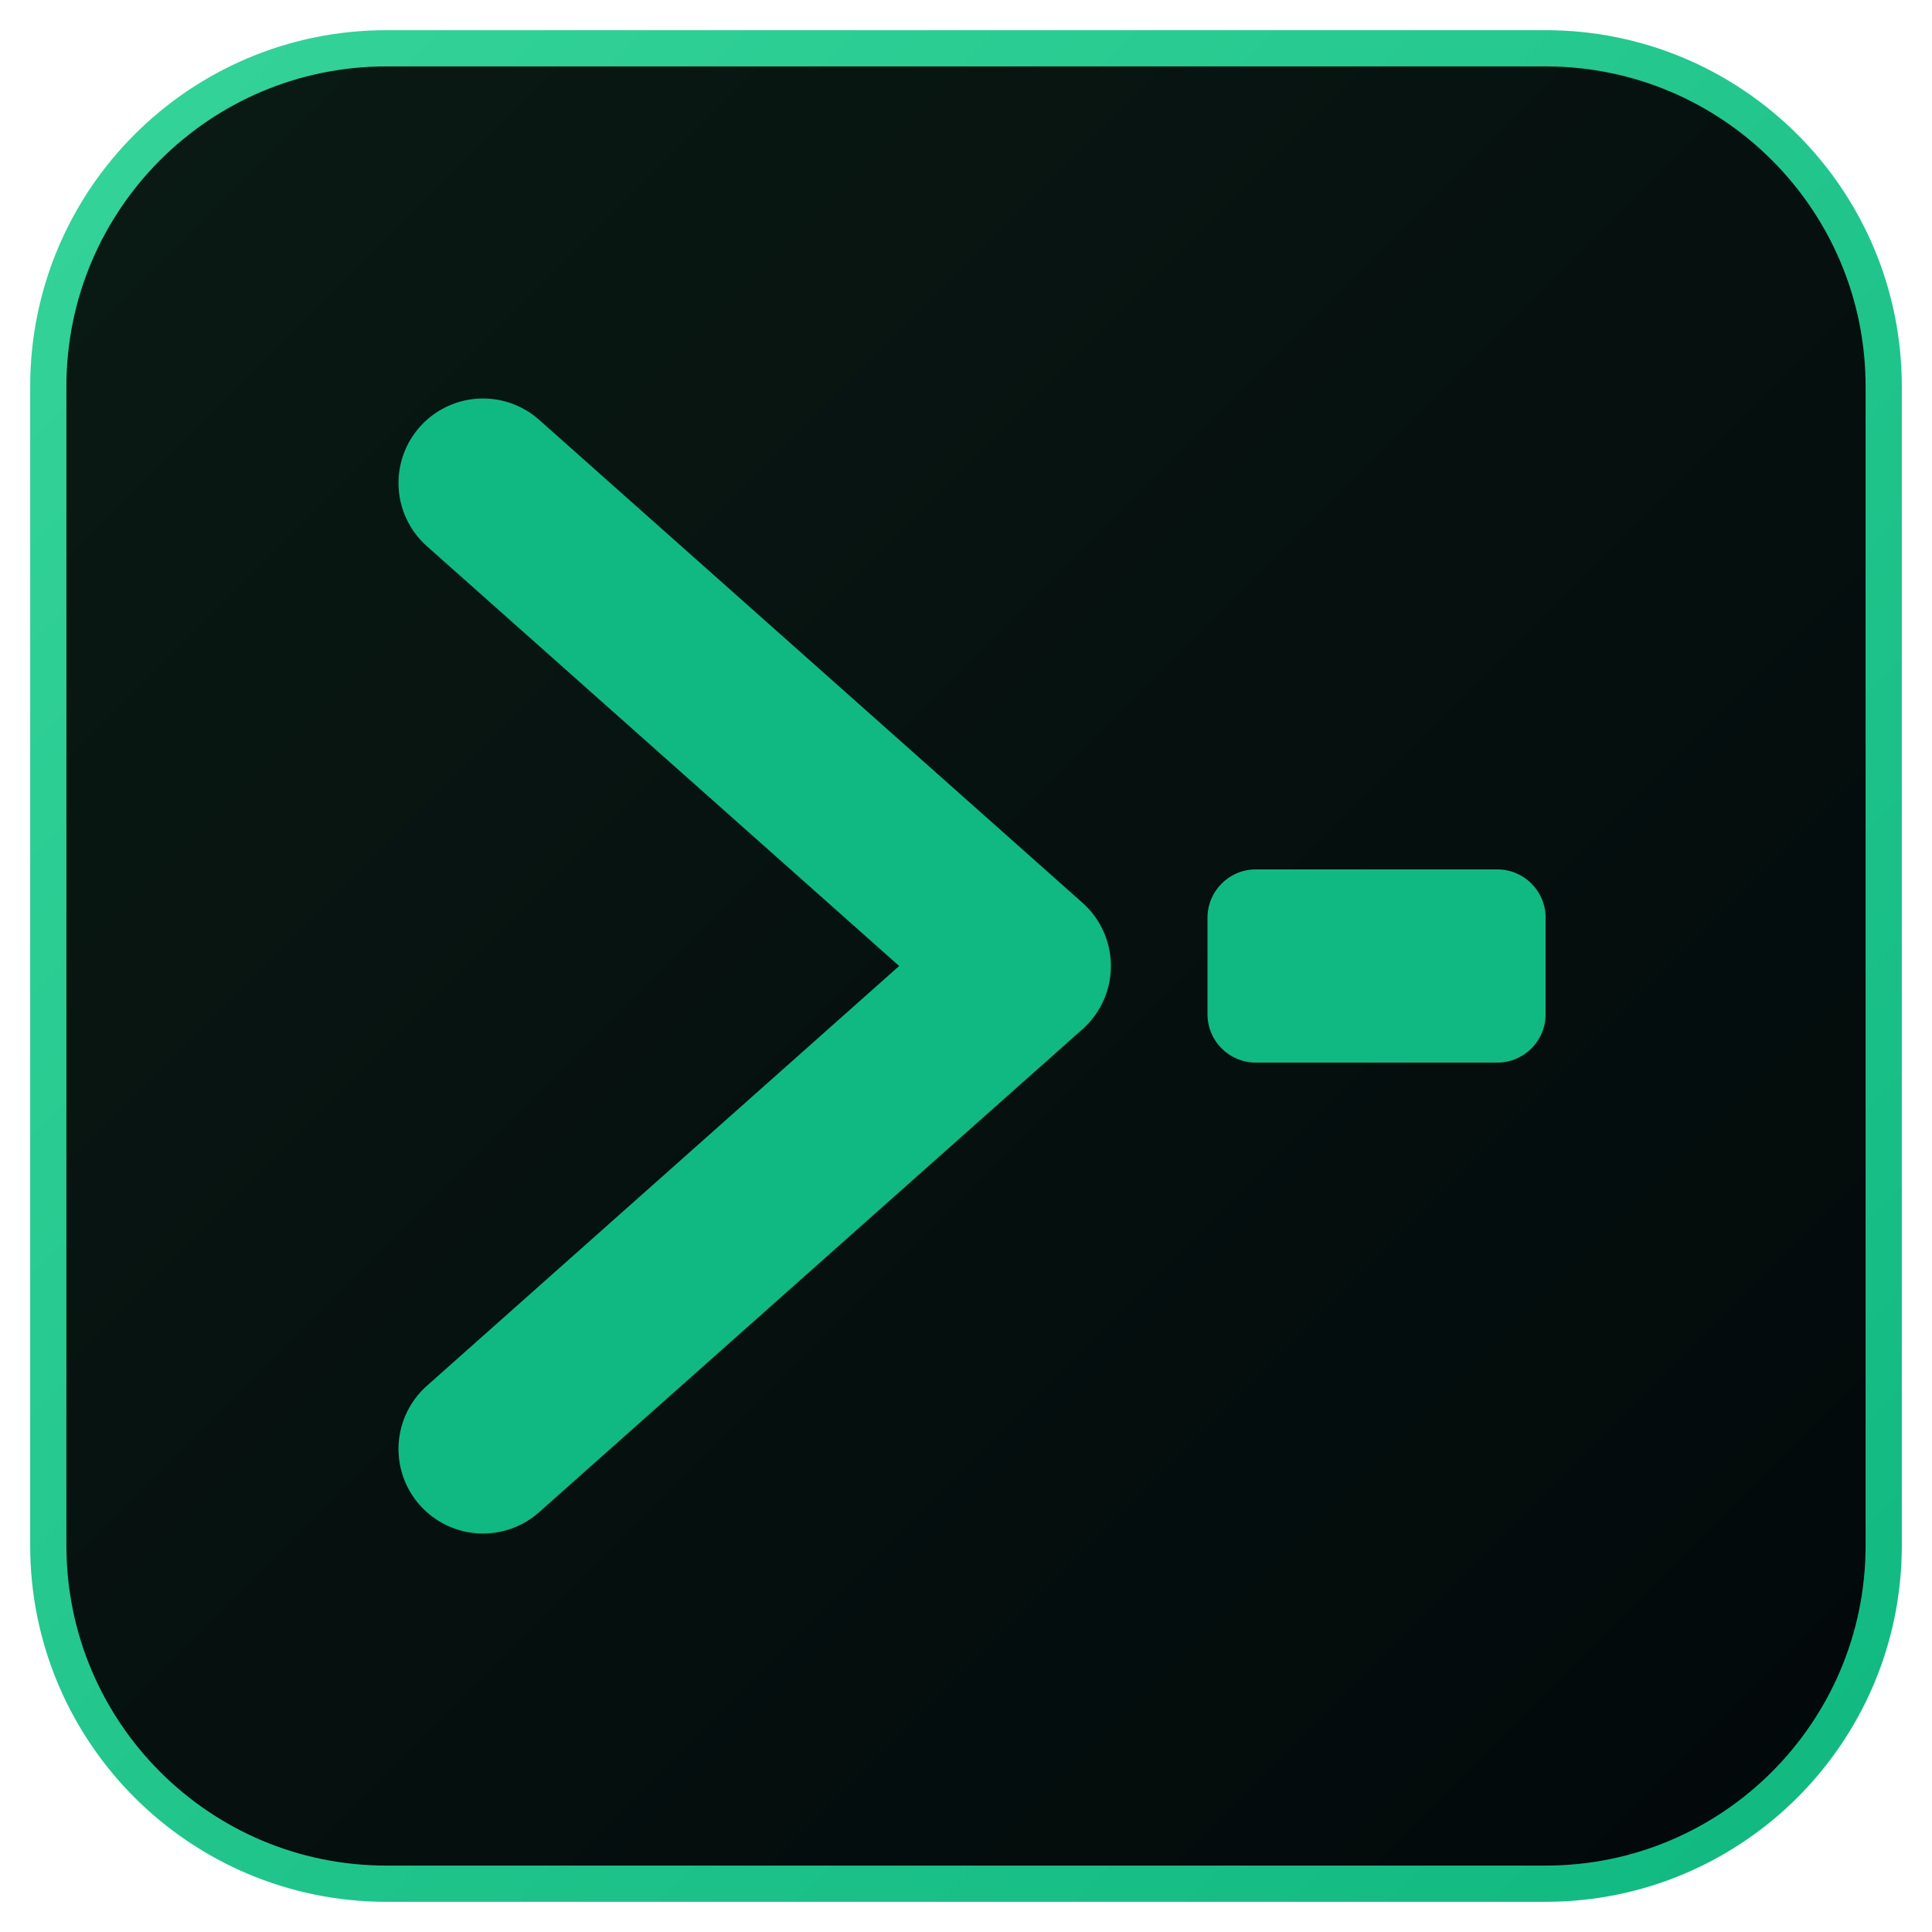
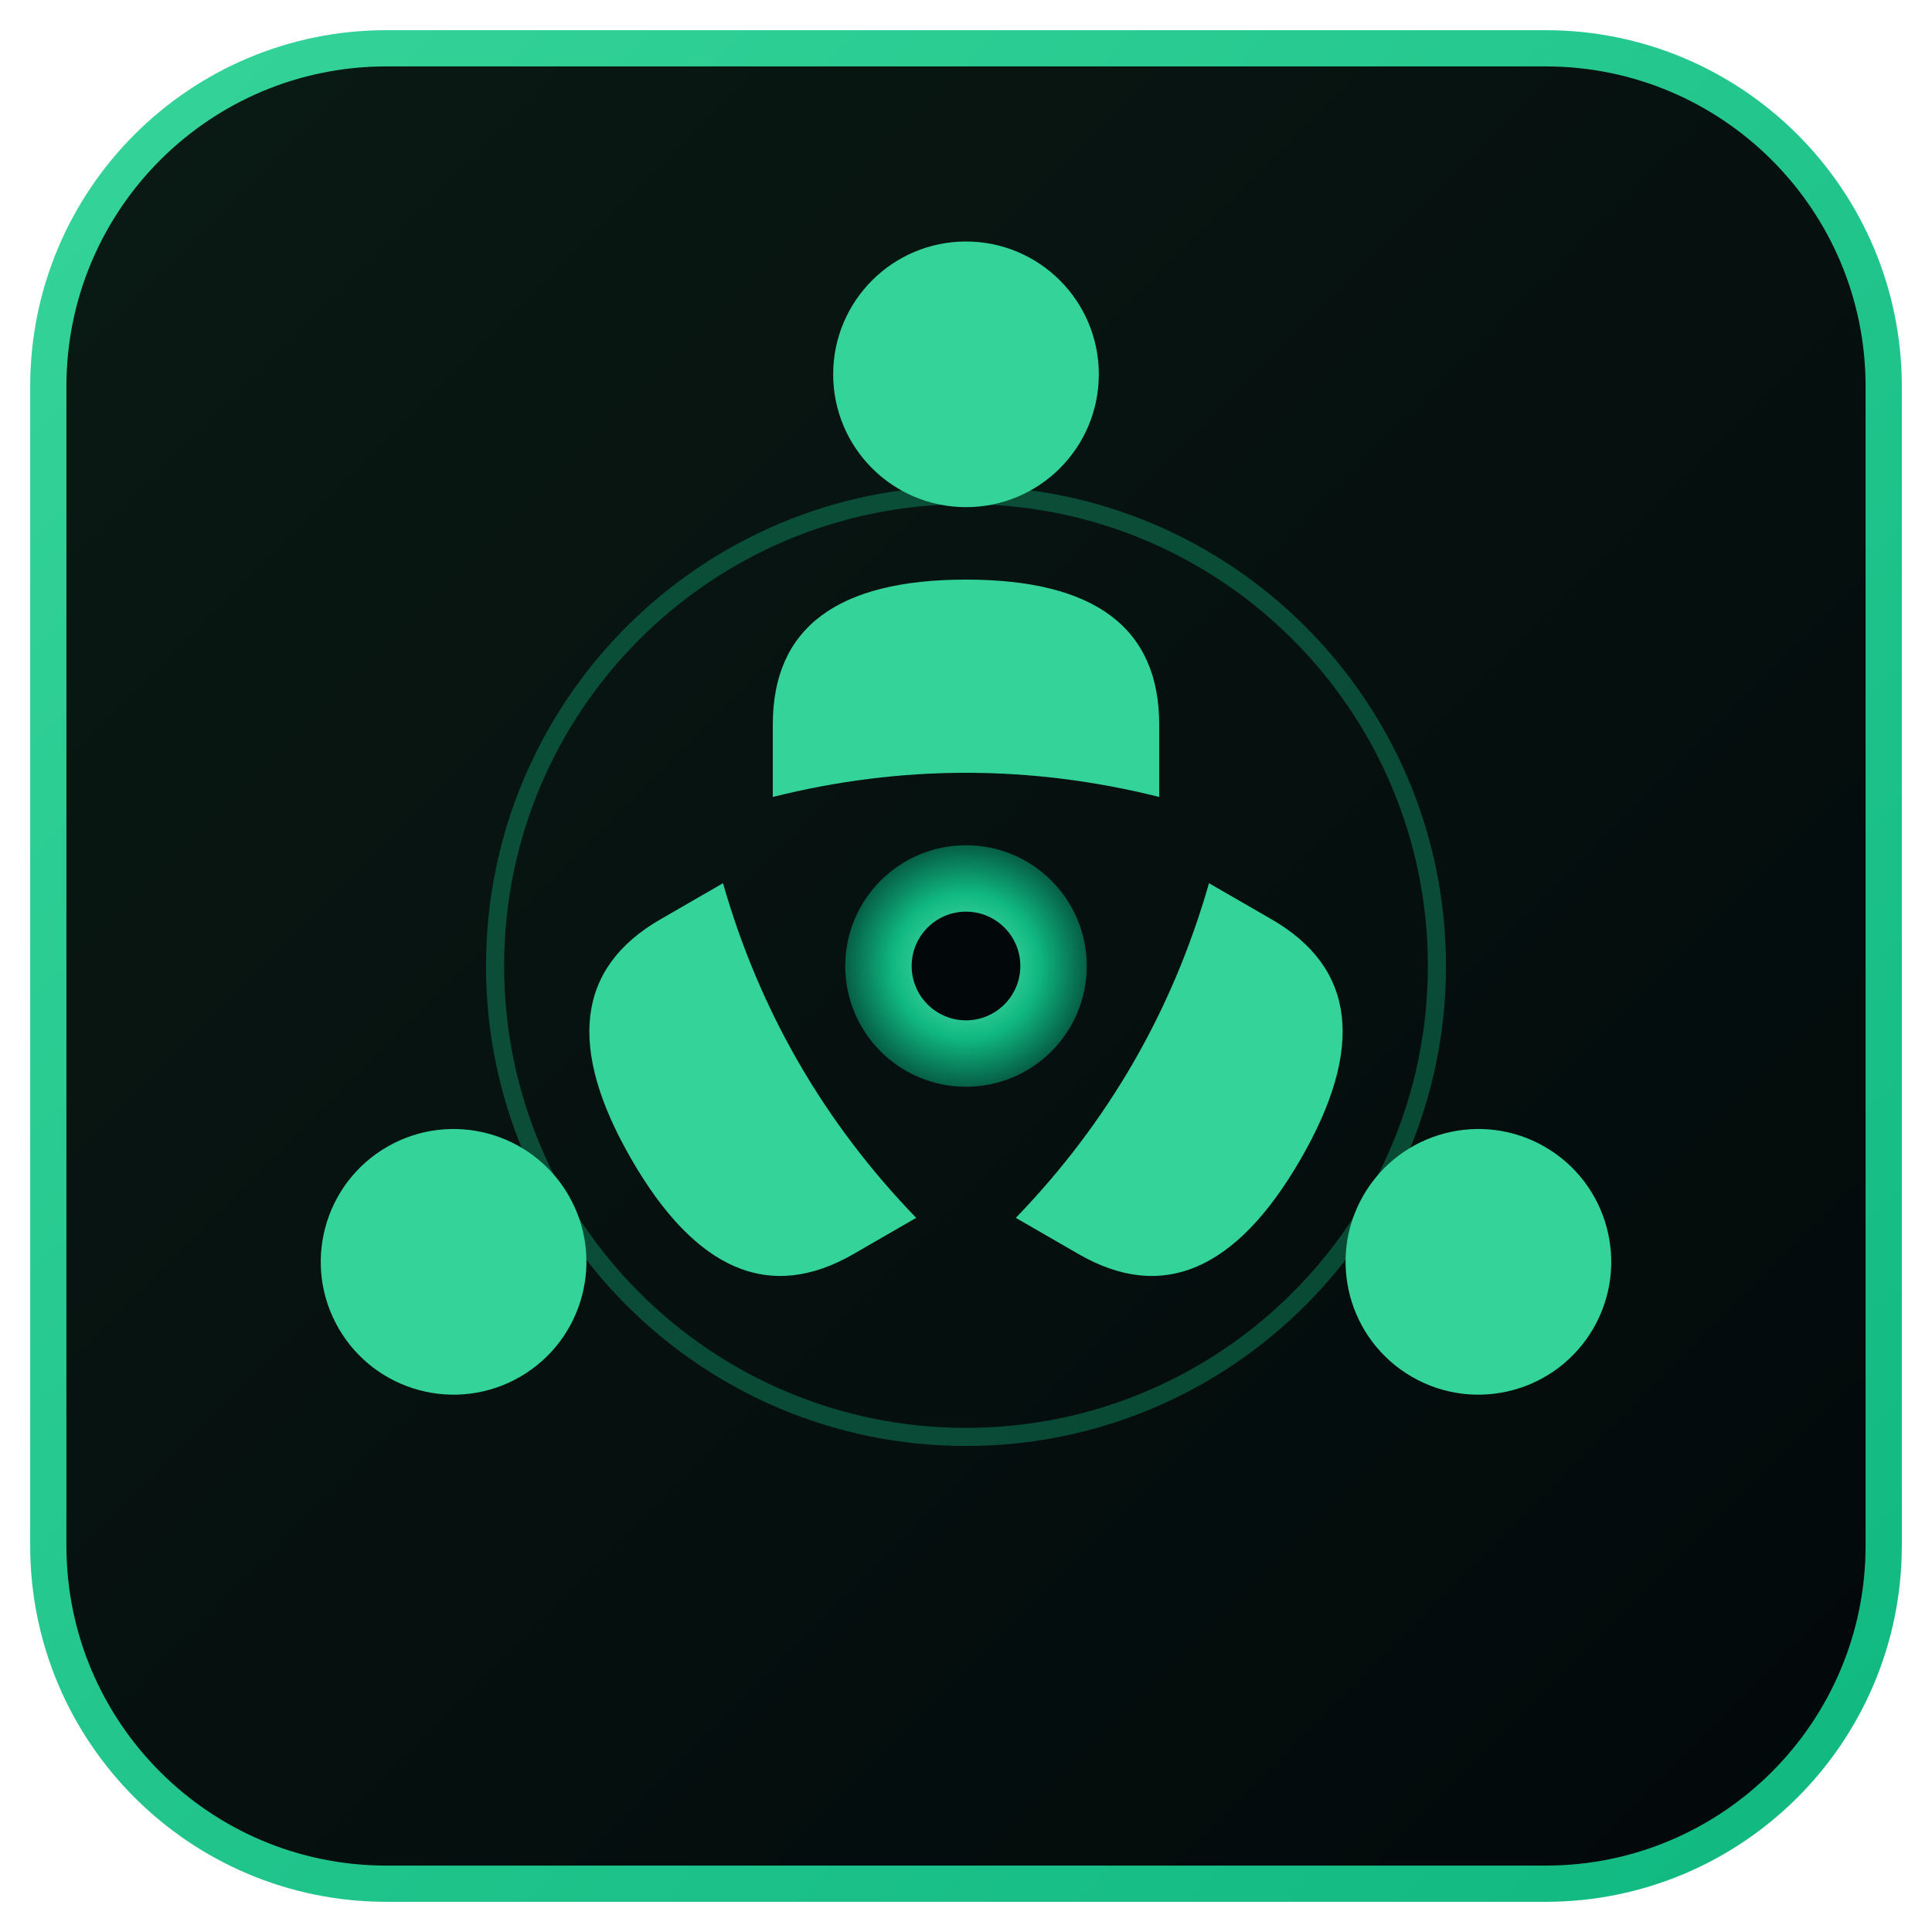
<svg xmlns="http://www.w3.org/2000/svg" viewBox="0 0 320 320" role="img" aria-label="CommandOS">
  <defs>
    <linearGradient id="cmdFavObs" x1="0%" y1="0%" x2="100%" y2="100%">
      <stop offset="0%" stop-color="#0A1A14" />
      <stop offset="100%" stop-color="#02080A" />
    </linearGradient>
    <linearGradient id="cmdFavEdge" x1="0%" y1="0%" x2="100%" y2="100%">
      <stop offset="0%" stop-color="#34D399" />
      <stop offset="100%" stop-color="#10B981" />
    </linearGradient>
+     <radialGradient id="cmdFavPulse" cx="50%" cy="50%" r="50%">
+       <stop offset="0%" stop-color="#6EE7B7" />
+       <stop offset="60%" stop-color="#10B981" />
+       <stop offset="100%" stop-color="#065F46" />
+     </radialGradient>
  </defs>
  <rect x="8" y="8" width="304" height="304" rx="56" fill="url(#cmdFavObs)" stroke="url(#cmdFavEdge)" stroke-width="6" />
-   <path d="M 80 80 L 170 160 L 80 240" stroke="#10B981" stroke-width="28" stroke-linecap="round" stroke-linejoin="round" fill="none" />
-   <rect x="200" y="144" width="56" height="32" rx="8" fill="#10B981" />
+   <circle cx="160" cy="160" r="78" fill="none" stroke="#10B981" stroke-width="3" opacity="0.35" />
+   <circle cx="160" cy="160" r="20" fill="url(#cmdFavPulse)" />
+   <circle cx="160" cy="160" r="9" fill="#02080A" />
+   <g fill="#34D399">
+     <circle cx="160" cy="62" r="22" />
+     <path d="M 128 120 Q 128 96 160 96 Q 192 96 192 120 L 192 132 Q 160 124 128 132 Z" />
+   </g>
+   <g fill="#34D399" transform="rotate(-120 160 160)">
+     <circle cx="160" cy="62" r="22" />
+     <path d="M 128 120 Q 128 96 160 96 Q 192 96 192 120 L 192 132 Q 160 124 128 132 Z" />
+   </g>
+   <g fill="#34D399" transform="rotate(120 160 160)">
+     <circle cx="160" cy="62" r="22" />
+     <path d="M 128 120 Q 128 96 160 96 Q 192 96 192 120 L 192 132 Q 160 124 128 132 Z" />
+   </g>
</svg>
